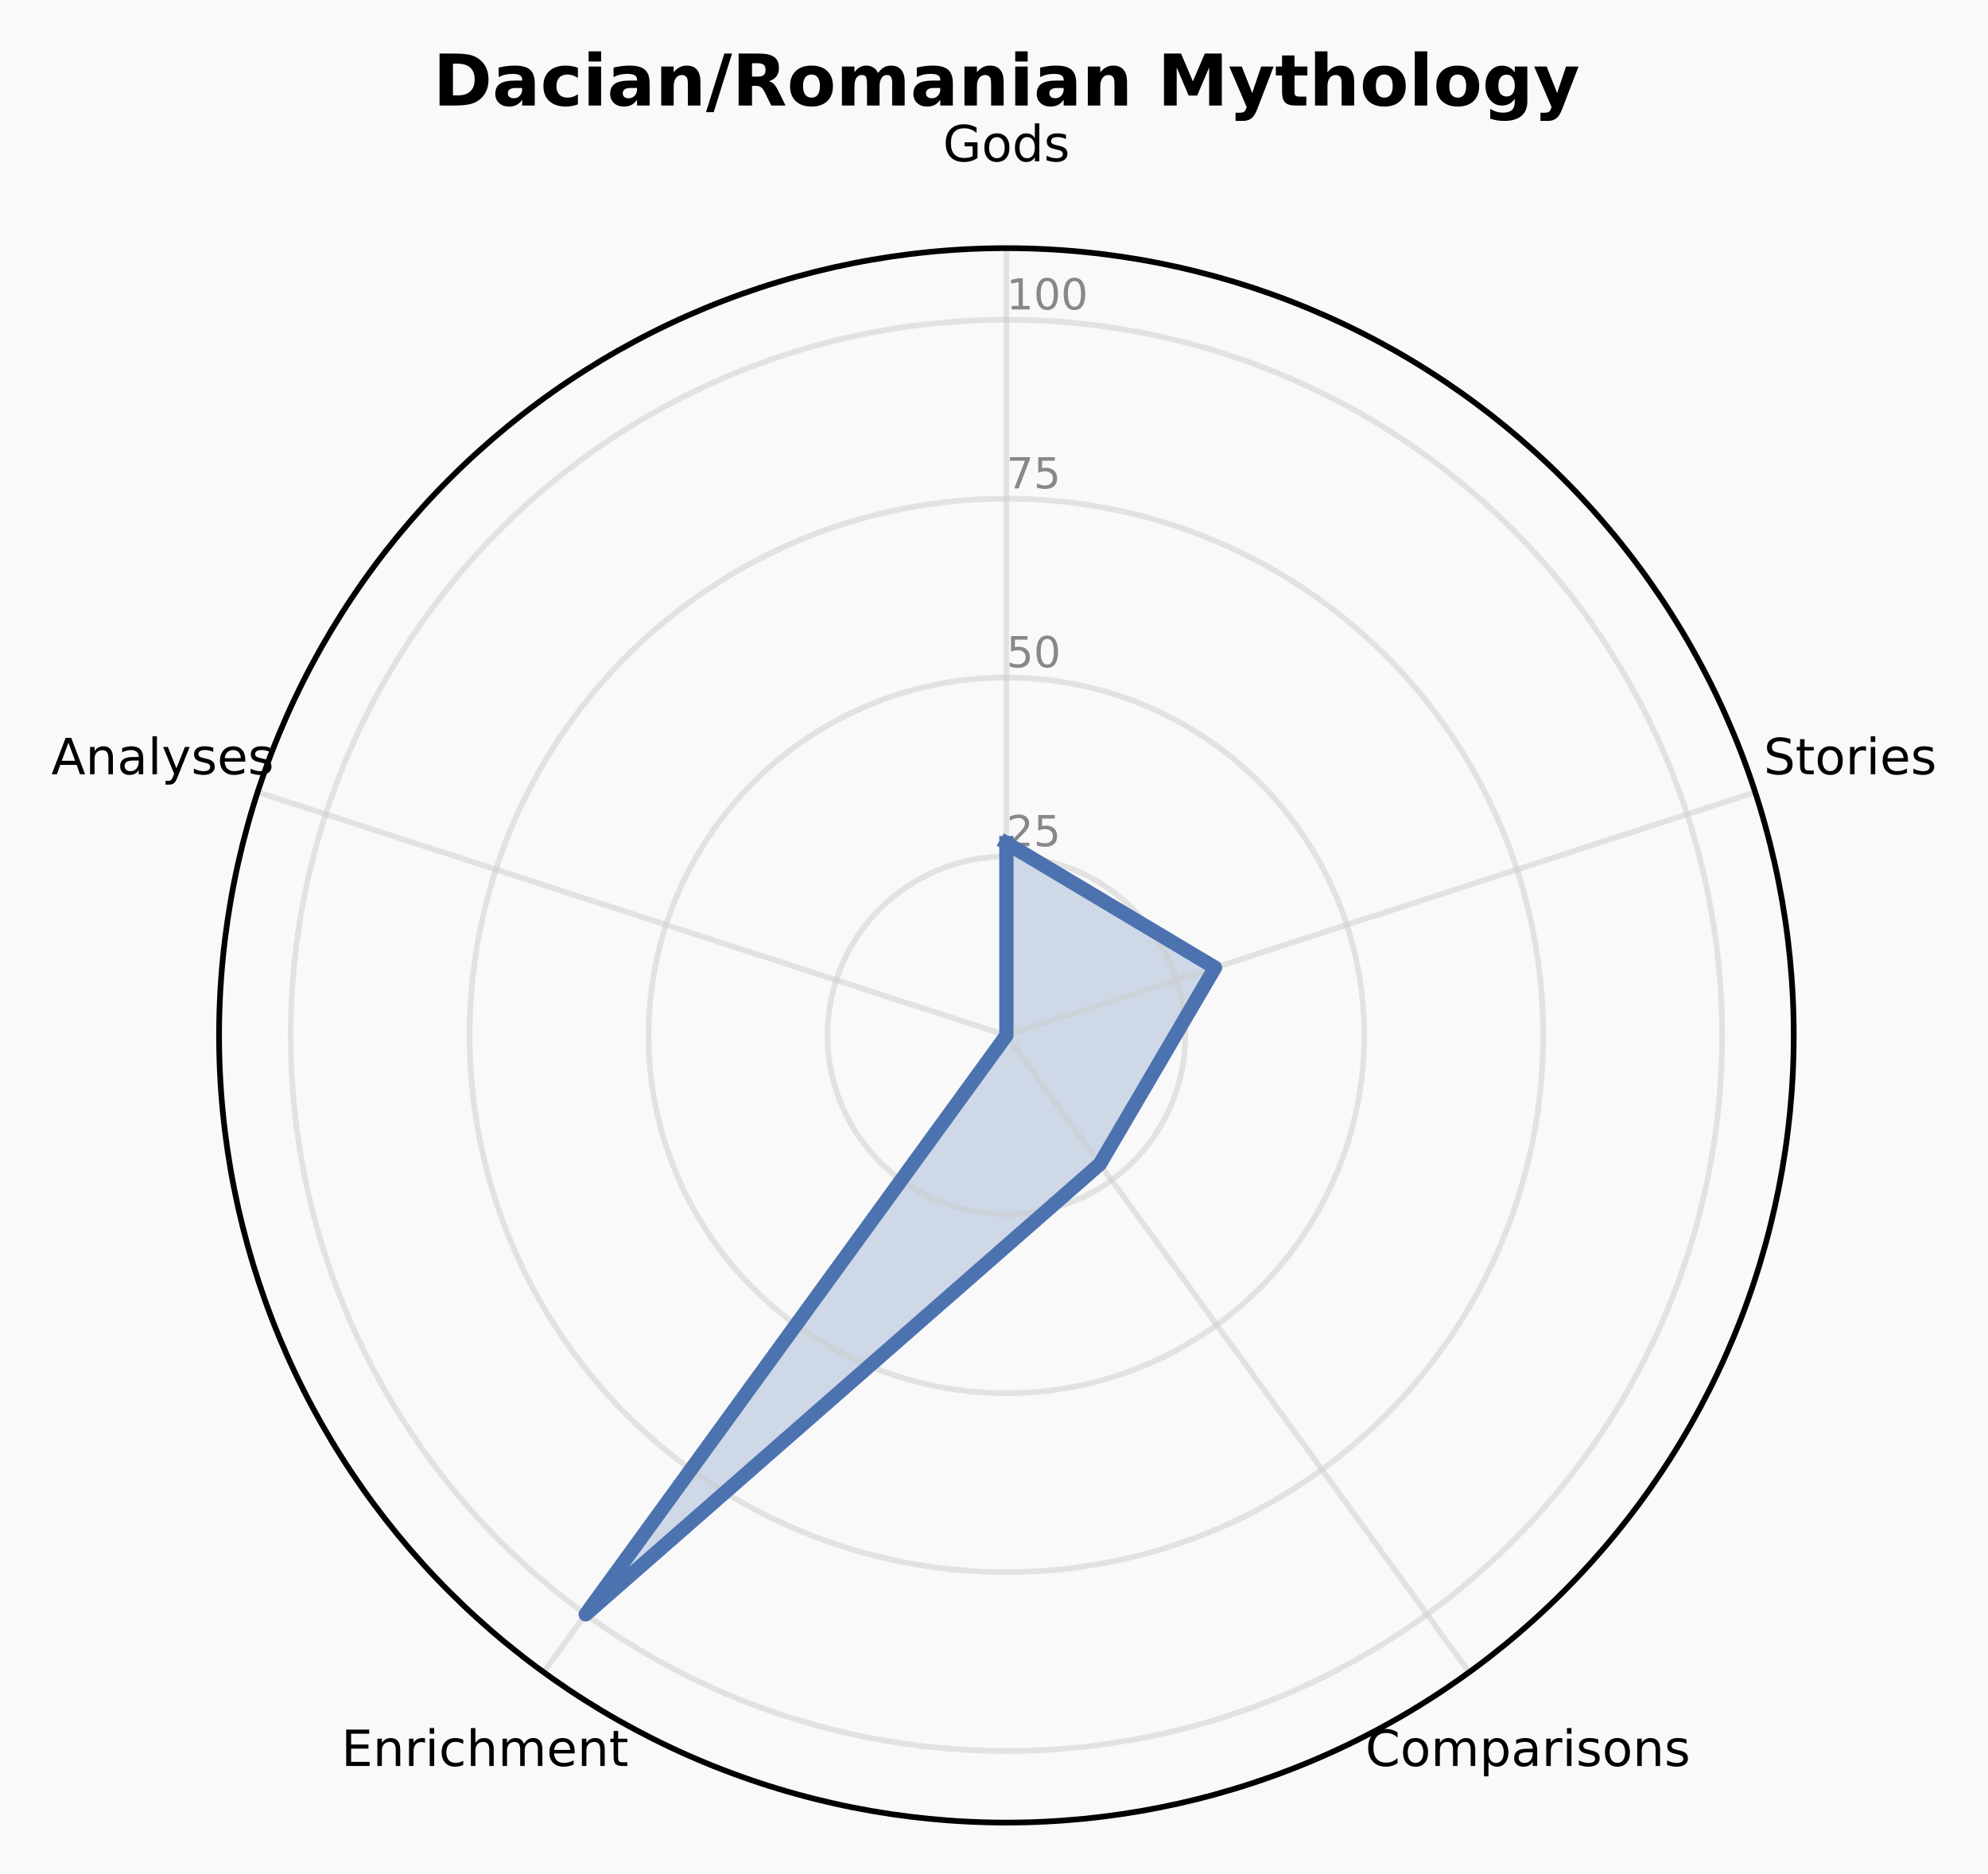
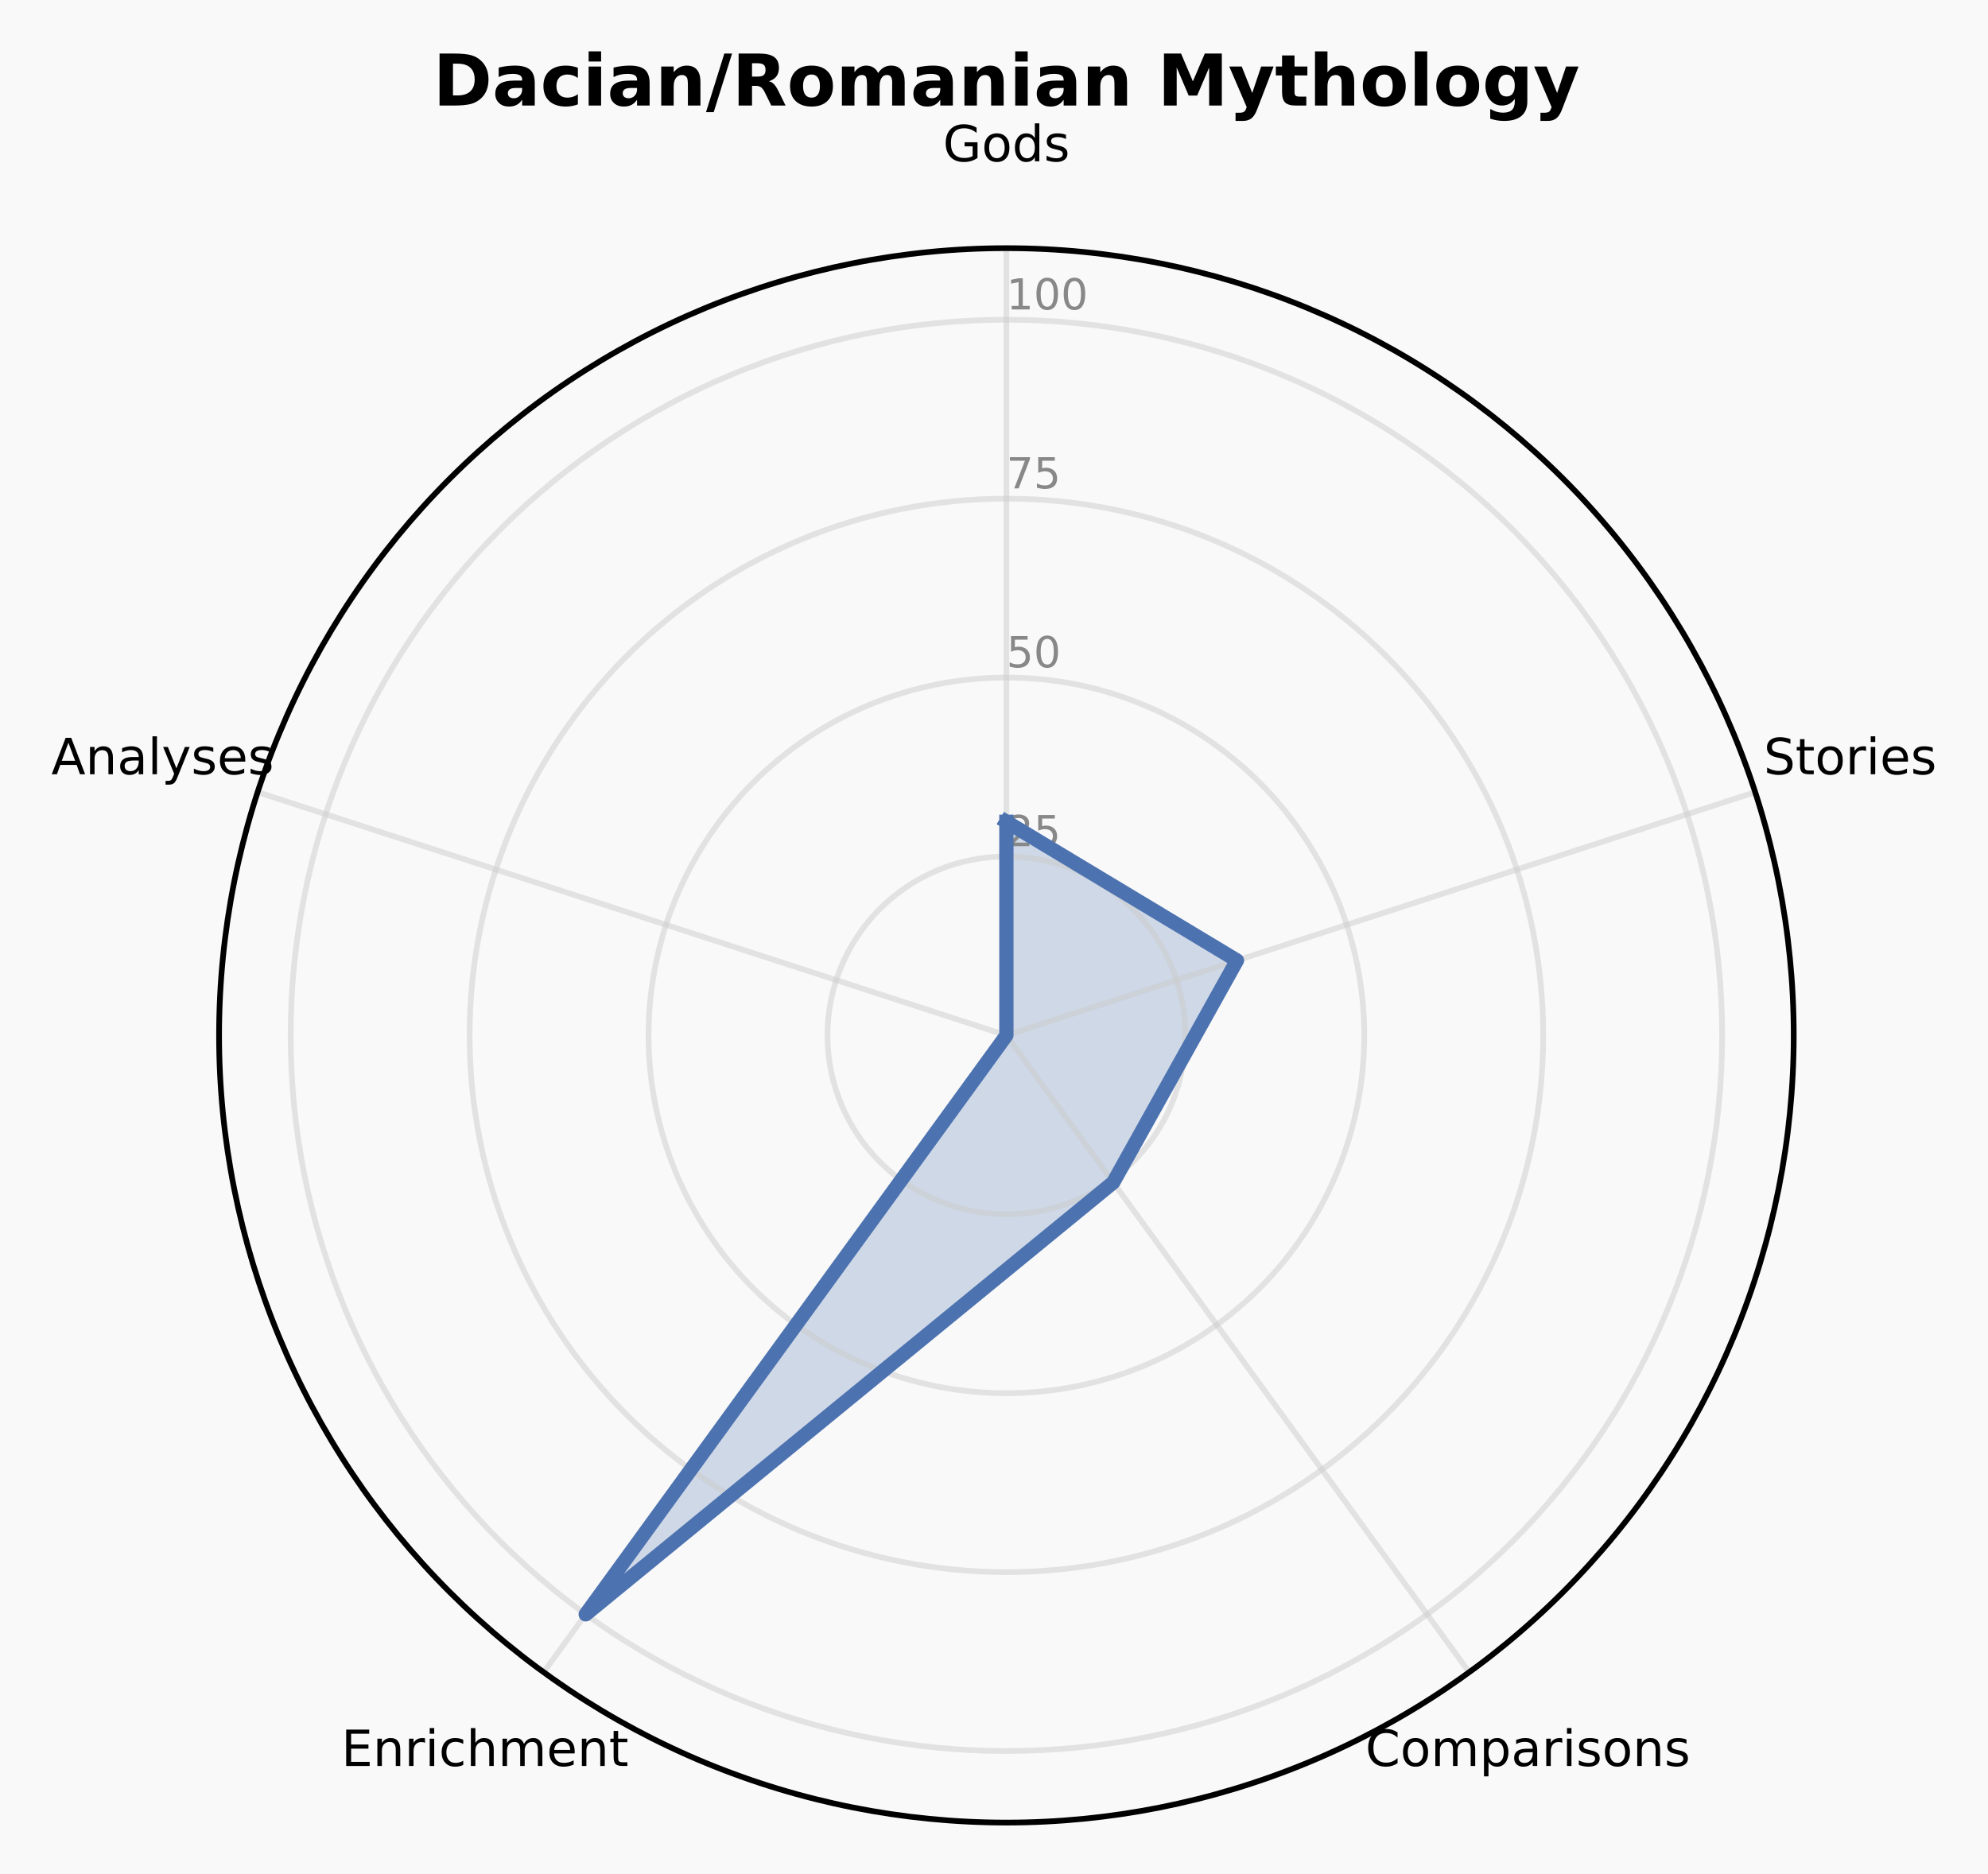
<svg xmlns="http://www.w3.org/2000/svg" xmlns:xlink="http://www.w3.org/1999/xlink" width="278.709pt" height="262.758pt" viewBox="0 0 278.709 262.758" version="1.1">
  <defs>
    <style type="text/css">*{stroke-linejoin: round; stroke-linecap: butt}</style>
  </defs>
  <g id="figure_1">
    <g id="patch_1">
      <path d="M 0 262.758  L 278.709 262.758  L 278.709 0  L 0 0  z " style="fill: #f9f9f9" />
    </g>
    <g id="axes_1">
      <g id="patch_2">
        <path d="M 251.473 145.178  C 251.473 130.683 248.618 116.329 243.071 102.938  C 237.524 89.546 229.393 77.377 219.143 67.128  C 208.894 56.878 196.725 48.748 183.334 43.201  C 169.942 37.654 155.588 34.798 141.093 34.798  C 126.598 34.798 112.244 37.654 98.853 43.201  C 85.461 48.748 73.293 56.878 63.043 67.128  C 52.794 77.377 44.663 89.546 39.116 102.938  C 33.569 116.329 30.714 130.683 30.714 145.178  C 30.714 159.673 33.569 174.027 39.116 187.418  C 44.663 200.81 52.794 212.979 63.043 223.228  C 73.293 233.478 85.461 241.609 98.853 247.155  C 112.244 252.702 126.598 255.558 141.093 255.558  C 155.588 255.558 169.942 252.702 183.334 247.155  C 196.725 241.609 208.894 233.478 219.143 223.228  C 229.393 212.979 237.524 200.81 243.071 187.418  C 248.618 174.027 251.473 159.673 251.473 145.178  M 141.093 145.178  C 141.093 145.178 141.093 145.178 141.093 145.178  C 141.093 145.178 141.093 145.178 141.093 145.178  C 141.093 145.178 141.093 145.178 141.093 145.178  C 141.093 145.178 141.093 145.178 141.093 145.178  C 141.093 145.178 141.093 145.178 141.093 145.178  C 141.093 145.178 141.093 145.178 141.093 145.178  C 141.093 145.178 141.093 145.178 141.093 145.178  C 141.093 145.178 141.093 145.178 141.093 145.178  C 141.093 145.178 141.093 145.178 141.093 145.178  C 141.093 145.178 141.093 145.178 141.093 145.178  C 141.093 145.178 141.093 145.178 141.093 145.178  C 141.093 145.178 141.093 145.178 141.093 145.178  C 141.093 145.178 141.093 145.178 141.093 145.178  C 141.093 145.178 141.093 145.178 141.093 145.178  C 141.093 145.178 141.093 145.178 141.093 145.178  C 141.093 145.178 141.093 145.178 141.093 145.178  z " style="fill: #f9f9f9" />
      </g>
      <g id="patch_3">
-         <path d="M 141.093 118.22  L 170.339 135.675  L 154.2 163.218  L 82.112 226.359  L 141.093 145.178  z " clip-path="url(#p1dacfc3a4d)" style="fill: #4c72b0; opacity: 0.25; stroke: #4c72b0; stroke-linejoin: miter" />
+         <path d="M 141.093 115.224  L 173.418 134.675  L 156.073 165.795  L 82.112 226.359  L 141.093 145.178  z " clip-path="url(#p478f3fc13e)" style="fill: #4c72b0; opacity: 0.25; stroke: #4c72b0; stroke-linejoin: miter" />
      </g>
      <g id="matplotlib.axis_1">
        <g id="xtick_1">
          <g id="line2d_1">
-             <path d="M 141.093 145.178  L 141.093 34.798  " clip-path="url(#p1dacfc3a4d)" style="fill: none; stroke: #cccccc; stroke-opacity: 0.5; stroke-width: 0.8; stroke-linecap: square" />
+             <path d="M 141.093 145.178  L 141.093 34.798  " clip-path="url(#p478f3fc13e)" style="fill: none; stroke: #cccccc; stroke-opacity: 0.5; stroke-width: 0.8; stroke-linecap: square" />
          </g>
          <g id="text_1">
            <g transform="translate(132.1945 22.61707) scale(0.07 -0.07)">
              <defs>
                <path id="DejaVuSans-2a" d="M 3809 666  L 3809 1919  L 2778 1919  L 2778 2438  L 4434 2438  L 4434 434  Q 4069 175 3628 42  Q 3188 -91 2688 -91  Q 1594 -91 976 548  Q 359 1188 359 2328  Q 359 3472 976 4111  Q 1594 4750 2688 4750  Q 3144 4750 3555 4637  Q 3966 4525 4313 4306  L 4313 3634  Q 3963 3931 3569 4081  Q 3175 4231 2741 4231  Q 1884 4231 1454 3753  Q 1025 3275 1025 2328  Q 1025 1384 1454 906  Q 1884 428 2741 428  Q 3075 428 3337 486  Q 3600 544 3809 666  z " transform="scale(0.015625)" />
                <path id="DejaVuSans-52" d="M 1959 3097  Q 1497 3097 1228 2736  Q 959 2375 959 1747  Q 959 1119 1226 758  Q 1494 397 1959 397  Q 2419 397 2687 759  Q 2956 1122 2956 1747  Q 2956 2369 2687 2733  Q 2419 3097 1959 3097  z M 1959 3584  Q 2709 3584 3137 3096  Q 3566 2609 3566 1747  Q 3566 888 3137 398  Q 2709 -91 1959 -91  Q 1206 -91 779 398  Q 353 888 353 1747  Q 353 2609 779 3096  Q 1206 3584 1959 3584  z " transform="scale(0.015625)" />
                <path id="DejaVuSans-47" d="M 2906 2969  L 2906 4863  L 3481 4863  L 3481 0  L 2906 0  L 2906 525  Q 2725 213 2448 61  Q 2172 -91 1784 -91  Q 1150 -91 751 415  Q 353 922 353 1747  Q 353 2572 751 3078  Q 1150 3584 1784 3584  Q 2172 3584 2448 3432  Q 2725 3281 2906 2969  z M 947 1747  Q 947 1113 1208 752  Q 1469 391 1925 391  Q 2381 391 2643 752  Q 2906 1113 2906 1747  Q 2906 2381 2643 2742  Q 2381 3103 1925 3103  Q 1469 3103 1208 2742  Q 947 2381 947 1747  z " transform="scale(0.015625)" />
                <path id="DejaVuSans-56" d="M 2834 3397  L 2834 2853  Q 2591 2978 2328 3040  Q 2066 3103 1784 3103  Q 1356 3103 1142 2972  Q 928 2841 928 2578  Q 928 2378 1081 2264  Q 1234 2150 1697 2047  L 1894 2003  Q 2506 1872 2764 1633  Q 3022 1394 3022 966  Q 3022 478 2636 193  Q 2250 -91 1575 -91  Q 1294 -91 989 -36  Q 684 19 347 128  L 347 722  Q 666 556 975 473  Q 1284 391 1588 391  Q 1994 391 2212 530  Q 2431 669 2431 922  Q 2431 1156 2273 1281  Q 2116 1406 1581 1522  L 1381 1569  Q 847 1681 609 1914  Q 372 2147 372 2553  Q 372 3047 722 3315  Q 1072 3584 1716 3584  Q 2034 3584 2315 3537  Q 2597 3491 2834 3397  z " transform="scale(0.015625)" />
              </defs>
              <use xlink:href="#DejaVuSans-2a" />
              <use xlink:href="#DejaVuSans-52" transform="translate(77.48438 0)" />
              <use xlink:href="#DejaVuSans-47" transform="translate(138.6719 0)" />
              <use xlink:href="#DejaVuSans-56" transform="translate(202.1562 0)" />
            </g>
          </g>
        </g>
        <g id="xtick_2">
          <g id="line2d_2">
-             <path d="M 141.093 145.178  L 246.07 111.069  " clip-path="url(#p1dacfc3a4d)" style="fill: none; stroke: #cccccc; stroke-opacity: 0.5; stroke-width: 0.8; stroke-linecap: square" />
+             <path d="M 141.093 145.178  L 246.07 111.069  " clip-path="url(#p478f3fc13e)" style="fill: none; stroke: #cccccc; stroke-opacity: 0.5; stroke-width: 0.8; stroke-linecap: square" />
          </g>
          <g id="text_2">
            <g transform="translate(247.2616 108.5613) scale(0.07 -0.07)">
              <defs>
                <path id="DejaVuSans-36" d="M 3425 4513  L 3425 3897  Q 3066 4069 2747 4153  Q 2428 4238 2131 4238  Q 1616 4238 1336 4038  Q 1056 3838 1056 3469  Q 1056 3159 1242 3001  Q 1428 2844 1947 2747  L 2328 2669  Q 3034 2534 3370 2195  Q 3706 1856 3706 1288  Q 3706 609 3251 259  Q 2797 -91 1919 -91  Q 1588 -91 1214 -16  Q 841 59 441 206  L 441 856  Q 825 641 1194 531  Q 1563 422 1919 422  Q 2459 422 2753 634  Q 3047 847 3047 1241  Q 3047 1584 2836 1778  Q 2625 1972 2144 2069  L 1759 2144  Q 1053 2284 737 2584  Q 422 2884 422 3419  Q 422 4038 858 4394  Q 1294 4750 2059 4750  Q 2388 4750 2728 4690  Q 3069 4631 3425 4513  z " transform="scale(0.015625)" />
                <path id="DejaVuSans-57" d="M 1172 4494  L 1172 3500  L 2356 3500  L 2356 3053  L 1172 3053  L 1172 1153  Q 1172 725 1289 603  Q 1406 481 1766 481  L 2356 481  L 2356 0  L 1766 0  Q 1100 0 847 248  Q 594 497 594 1153  L 594 3053  L 172 3053  L 172 3500  L 594 3500  L 594 4494  L 1172 4494  z " transform="scale(0.015625)" />
                <path id="DejaVuSans-55" d="M 2631 2963  Q 2534 3019 2420 3045  Q 2306 3072 2169 3072  Q 1681 3072 1420 2755  Q 1159 2438 1159 1844  L 1159 0  L 581 0  L 581 3500  L 1159 3500  L 1159 2956  Q 1341 3275 1631 3429  Q 1922 3584 2338 3584  Q 2397 3584 2469 3576  Q 2541 3569 2628 3553  L 2631 2963  z " transform="scale(0.015625)" />
                <path id="DejaVuSans-4c" d="M 603 3500  L 1178 3500  L 1178 0  L 603 0  L 603 3500  z M 603 4863  L 1178 4863  L 1178 4134  L 603 4134  L 603 4863  z " transform="scale(0.015625)" />
                <path id="DejaVuSans-48" d="M 3597 1894  L 3597 1613  L 953 1613  Q 991 1019 1311 708  Q 1631 397 2203 397  Q 2534 397 2845 478  Q 3156 559 3463 722  L 3463 178  Q 3153 47 2828 -22  Q 2503 -91 2169 -91  Q 1331 -91 842 396  Q 353 884 353 1716  Q 353 2575 817 3079  Q 1281 3584 2069 3584  Q 2775 3584 3186 3129  Q 3597 2675 3597 1894  z M 3022 2063  Q 3016 2534 2758 2815  Q 2500 3097 2075 3097  Q 1594 3097 1305 2825  Q 1016 2553 972 2059  L 3022 2063  z " transform="scale(0.015625)" />
              </defs>
              <use xlink:href="#DejaVuSans-36" />
              <use xlink:href="#DejaVuSans-57" transform="translate(63.48438 0)" />
              <use xlink:href="#DejaVuSans-52" transform="translate(102.6875 0)" />
              <use xlink:href="#DejaVuSans-55" transform="translate(163.875 0)" />
              <use xlink:href="#DejaVuSans-4c" transform="translate(204.9844 0)" />
              <use xlink:href="#DejaVuSans-48" transform="translate(232.7656 0)" />
              <use xlink:href="#DejaVuSans-56" transform="translate(294.2969 0)" />
            </g>
          </g>
        </g>
        <g id="xtick_3">
          <g id="line2d_3">
-             <path d="M 141.093 145.178  L 205.973 234.477  " clip-path="url(#p1dacfc3a4d)" style="fill: none; stroke: #cccccc; stroke-opacity: 0.5; stroke-width: 0.8; stroke-linecap: square" />
+             <path d="M 141.093 145.178  L 205.973 234.477  " clip-path="url(#p478f3fc13e)" style="fill: none; stroke: #cccccc; stroke-opacity: 0.5; stroke-width: 0.8; stroke-linecap: square" />
          </g>
          <g id="text_3">
            <g transform="translate(191.4228 247.6219) scale(0.07 -0.07)">
              <defs>
                <path id="DejaVuSans-26" d="M 4122 4306  L 4122 3641  Q 3803 3938 3442 4084  Q 3081 4231 2675 4231  Q 1875 4231 1450 3742  Q 1025 3253 1025 2328  Q 1025 1406 1450 917  Q 1875 428 2675 428  Q 3081 428 3442 575  Q 3803 722 4122 1019  L 4122 359  Q 3791 134 3420 21  Q 3050 -91 2638 -91  Q 1578 -91 968 557  Q 359 1206 359 2328  Q 359 3453 968 4101  Q 1578 4750 2638 4750  Q 3056 4750 3426 4639  Q 3797 4528 4122 4306  z " transform="scale(0.015625)" />
                <path id="DejaVuSans-50" d="M 3328 2828  Q 3544 3216 3844 3400  Q 4144 3584 4550 3584  Q 5097 3584 5394 3201  Q 5691 2819 5691 2113  L 5691 0  L 5113 0  L 5113 2094  Q 5113 2597 4934 2840  Q 4756 3084 4391 3084  Q 3944 3084 3684 2787  Q 3425 2491 3425 1978  L 3425 0  L 2847 0  L 2847 2094  Q 2847 2600 2669 2842  Q 2491 3084 2119 3084  Q 1678 3084 1418 2786  Q 1159 2488 1159 1978  L 1159 0  L 581 0  L 581 3500  L 1159 3500  L 1159 2956  Q 1356 3278 1631 3431  Q 1906 3584 2284 3584  Q 2666 3584 2933 3390  Q 3200 3197 3328 2828  z " transform="scale(0.015625)" />
                <path id="DejaVuSans-53" d="M 1159 525  L 1159 -1331  L 581 -1331  L 581 3500  L 1159 3500  L 1159 2969  Q 1341 3281 1617 3432  Q 1894 3584 2278 3584  Q 2916 3584 3314 3078  Q 3713 2572 3713 1747  Q 3713 922 3314 415  Q 2916 -91 2278 -91  Q 1894 -91 1617 61  Q 1341 213 1159 525  z M 3116 1747  Q 3116 2381 2855 2742  Q 2594 3103 2138 3103  Q 1681 3103 1420 2742  Q 1159 2381 1159 1747  Q 1159 1113 1420 752  Q 1681 391 2138 391  Q 2594 391 2855 752  Q 3116 1113 3116 1747  z " transform="scale(0.015625)" />
                <path id="DejaVuSans-44" d="M 2194 1759  Q 1497 1759 1228 1600  Q 959 1441 959 1056  Q 959 750 1161 570  Q 1363 391 1709 391  Q 2188 391 2477 730  Q 2766 1069 2766 1631  L 2766 1759  L 2194 1759  z M 3341 1997  L 3341 0  L 2766 0  L 2766 531  Q 2569 213 2275 61  Q 1981 -91 1556 -91  Q 1019 -91 701 211  Q 384 513 384 1019  Q 384 1609 779 1909  Q 1175 2209 1959 2209  L 2766 2209  L 2766 2266  Q 2766 2663 2505 2880  Q 2244 3097 1772 3097  Q 1472 3097 1187 3025  Q 903 2953 641 2809  L 641 3341  Q 956 3463 1253 3523  Q 1550 3584 1831 3584  Q 2591 3584 2966 3190  Q 3341 2797 3341 1997  z " transform="scale(0.015625)" />
                <path id="DejaVuSans-51" d="M 3513 2113  L 3513 0  L 2938 0  L 2938 2094  Q 2938 2591 2744 2837  Q 2550 3084 2163 3084  Q 1697 3084 1428 2787  Q 1159 2491 1159 1978  L 1159 0  L 581 0  L 581 3500  L 1159 3500  L 1159 2956  Q 1366 3272 1645 3428  Q 1925 3584 2291 3584  Q 2894 3584 3203 3211  Q 3513 2838 3513 2113  z " transform="scale(0.015625)" />
              </defs>
              <use xlink:href="#DejaVuSans-26" />
              <use xlink:href="#DejaVuSans-52" transform="translate(69.82812 0)" />
              <use xlink:href="#DejaVuSans-50" transform="translate(131.0156 0)" />
              <use xlink:href="#DejaVuSans-53" transform="translate(228.4219 0)" />
              <use xlink:href="#DejaVuSans-44" transform="translate(291.9062 0)" />
              <use xlink:href="#DejaVuSans-55" transform="translate(353.1875 0)" />
              <use xlink:href="#DejaVuSans-4c" transform="translate(394.2969 0)" />
              <use xlink:href="#DejaVuSans-56" transform="translate(422.0781 0)" />
              <use xlink:href="#DejaVuSans-52" transform="translate(474.1719 0)" />
              <use xlink:href="#DejaVuSans-51" transform="translate(535.3594 0)" />
              <use xlink:href="#DejaVuSans-56" transform="translate(598.7344 0)" />
            </g>
          </g>
        </g>
        <g id="xtick_4">
          <g id="line2d_4">
-             <path d="M 141.093 145.178  L 76.214 234.477  " clip-path="url(#p1dacfc3a4d)" style="fill: none; stroke: #cccccc; stroke-opacity: 0.5; stroke-width: 0.8; stroke-linecap: square" />
+             <path d="M 141.093 145.178  L 76.214 234.477  " clip-path="url(#p478f3fc13e)" style="fill: none; stroke: #cccccc; stroke-opacity: 0.5; stroke-width: 0.8; stroke-linecap: square" />
          </g>
          <g id="text_4">
            <g transform="translate(47.8483 247.6219) scale(0.07 -0.07)">
              <defs>
                <path id="DejaVuSans-28" d="M 628 4666  L 3578 4666  L 3578 4134  L 1259 4134  L 1259 2753  L 3481 2753  L 3481 2222  L 1259 2222  L 1259 531  L 3634 531  L 3634 0  L 628 0  L 628 4666  z " transform="scale(0.015625)" />
                <path id="DejaVuSans-46" d="M 3122 3366  L 3122 2828  Q 2878 2963 2633 3030  Q 2388 3097 2138 3097  Q 1578 3097 1268 2742  Q 959 2388 959 1747  Q 959 1106 1268 751  Q 1578 397 2138 397  Q 2388 397 2633 464  Q 2878 531 3122 666  L 3122 134  Q 2881 22 2623 -34  Q 2366 -91 2075 -91  Q 1284 -91 818 406  Q 353 903 353 1747  Q 353 2603 823 3093  Q 1294 3584 2113 3584  Q 2378 3584 2631 3529  Q 2884 3475 3122 3366  z " transform="scale(0.015625)" />
                <path id="DejaVuSans-4b" d="M 3513 2113  L 3513 0  L 2938 0  L 2938 2094  Q 2938 2591 2744 2837  Q 2550 3084 2163 3084  Q 1697 3084 1428 2787  Q 1159 2491 1159 1978  L 1159 0  L 581 0  L 581 4863  L 1159 4863  L 1159 2956  Q 1366 3272 1645 3428  Q 1925 3584 2291 3584  Q 2894 3584 3203 3211  Q 3513 2838 3513 2113  z " transform="scale(0.015625)" />
              </defs>
              <use xlink:href="#DejaVuSans-28" />
              <use xlink:href="#DejaVuSans-51" transform="translate(63.1875 0)" />
              <use xlink:href="#DejaVuSans-55" transform="translate(126.5625 0)" />
              <use xlink:href="#DejaVuSans-4c" transform="translate(167.6719 0)" />
              <use xlink:href="#DejaVuSans-46" transform="translate(195.4531 0)" />
              <use xlink:href="#DejaVuSans-4b" transform="translate(250.4375 0)" />
              <use xlink:href="#DejaVuSans-50" transform="translate(313.8125 0)" />
              <use xlink:href="#DejaVuSans-48" transform="translate(411.2188 0)" />
              <use xlink:href="#DejaVuSans-51" transform="translate(472.75 0)" />
              <use xlink:href="#DejaVuSans-57" transform="translate(536.125 0)" />
            </g>
          </g>
        </g>
        <g id="xtick_5">
          <g id="line2d_5">
-             <path d="M 141.093 145.178  L 36.116 111.069  " clip-path="url(#p1dacfc3a4d)" style="fill: none; stroke: #cccccc; stroke-opacity: 0.5; stroke-width: 0.8; stroke-linecap: square" />
+             <path d="M 141.093 145.178  L 36.116 111.069  " clip-path="url(#p478f3fc13e)" style="fill: none; stroke: #cccccc; stroke-opacity: 0.5; stroke-width: 0.8; stroke-linecap: square" />
          </g>
          <g id="text_5">
            <g transform="translate(7.2 108.5613) scale(0.07 -0.07)">
              <defs>
                <path id="DejaVuSans-24" d="M 2188 4044  L 1331 1722  L 3047 1722  L 2188 4044  z M 1831 4666  L 2547 4666  L 4325 0  L 3669 0  L 3244 1197  L 1141 1197  L 716 0  L 50 0  L 1831 4666  z " transform="scale(0.015625)" />
                <path id="DejaVuSans-4f" d="M 603 4863  L 1178 4863  L 1178 0  L 603 0  L 603 4863  z " transform="scale(0.015625)" />
                <path id="DejaVuSans-5c" d="M 2059 -325  Q 1816 -950 1584 -1140  Q 1353 -1331 966 -1331  L 506 -1331  L 506 -850  L 844 -850  Q 1081 -850 1212 -737  Q 1344 -625 1503 -206  L 1606 56  L 191 3500  L 800 3500  L 1894 763  L 2988 3500  L 3597 3500  L 2059 -325  z " transform="scale(0.015625)" />
              </defs>
              <use xlink:href="#DejaVuSans-24" />
              <use xlink:href="#DejaVuSans-51" transform="translate(68.40625 0)" />
              <use xlink:href="#DejaVuSans-44" transform="translate(131.7812 0)" />
              <use xlink:href="#DejaVuSans-4f" transform="translate(193.0625 0)" />
              <use xlink:href="#DejaVuSans-5c" transform="translate(220.8438 0)" />
              <use xlink:href="#DejaVuSans-56" transform="translate(280.0312 0)" />
              <use xlink:href="#DejaVuSans-48" transform="translate(332.125 0)" />
              <use xlink:href="#DejaVuSans-56" transform="translate(393.6562 0)" />
            </g>
          </g>
        </g>
      </g>
      <g id="matplotlib.axis_2">
        <g id="ytick_1">
          <g id="line2d_6">
-             <path d="M 141.093 120.092  C 144.388 120.092 147.65 120.741 150.693 122.001  C 153.737 123.262 156.503 125.11 158.832 127.439  C 161.161 129.769 163.009 132.534 164.27 135.578  C 165.531 138.621 166.18 141.884 166.18 145.178  C 166.18 148.472 165.531 151.735 164.27 154.778  C 163.009 157.822 161.161 160.587 158.832 162.917  C 156.503 165.246 153.737 167.094 150.693 168.355  C 147.65 169.615 144.388 170.264 141.093 170.264  C 137.799 170.264 134.537 169.615 131.493 168.355  C 128.45 167.094 125.684 165.246 123.355 162.917  C 121.025 160.587 119.177 157.822 117.917 154.778  C 116.656 151.735 116.007 148.472 116.007 145.178  C 116.007 141.884 116.656 138.621 117.917 135.578  C 119.177 132.534 121.025 129.769 123.355 127.439  C 125.684 125.11 128.45 123.262 131.493 122.001  C 134.537 120.741 137.799 120.092 141.093 120.092  " clip-path="url(#p1dacfc3a4d)" style="fill: none; stroke: #cccccc; stroke-opacity: 0.5; stroke-width: 0.8; stroke-linecap: square" />
+             <path d="M 141.093 120.092  C 144.388 120.092 147.65 120.741 150.693 122.001  C 153.737 123.262 156.503 125.11 158.832 127.439  C 161.161 129.769 163.009 132.534 164.27 135.578  C 165.531 138.621 166.18 141.884 166.18 145.178  C 166.18 148.472 165.531 151.735 164.27 154.778  C 163.009 157.822 161.161 160.587 158.832 162.917  C 156.503 165.246 153.737 167.094 150.693 168.355  C 147.65 169.615 144.388 170.264 141.093 170.264  C 137.799 170.264 134.537 169.615 131.493 168.355  C 128.45 167.094 125.684 165.246 123.355 162.917  C 121.025 160.587 119.177 157.822 117.917 154.778  C 116.656 151.735 116.007 148.472 116.007 145.178  C 116.007 141.884 116.656 138.621 117.917 135.578  C 119.177 132.534 121.025 129.769 123.355 127.439  C 125.684 125.11 128.45 123.262 131.493 122.001  C 134.537 120.741 137.799 120.092 141.093 120.092  " clip-path="url(#p478f3fc13e)" style="fill: none; stroke: #cccccc; stroke-opacity: 0.5; stroke-width: 0.8; stroke-linecap: square" />
          </g>
          <g id="text_6">
            <g style="fill: #888888" transform="translate(141.0933 118.6504) scale(0.06 -0.06)">
              <defs>
                <path id="DejaVuSans-15" d="M 1228 531  L 3431 531  L 3431 0  L 469 0  L 469 531  Q 828 903 1448 1529  Q 2069 2156 2228 2338  Q 2531 2678 2651 2914  Q 2772 3150 2772 3378  Q 2772 3750 2511 3984  Q 2250 4219 1831 4219  Q 1534 4219 1204 4116  Q 875 4013 500 3803  L 500 4441  Q 881 4594 1212 4672  Q 1544 4750 1819 4750  Q 2544 4750 2975 4387  Q 3406 4025 3406 3419  Q 3406 3131 3298 2873  Q 3191 2616 2906 2266  Q 2828 2175 2409 1742  Q 1991 1309 1228 531  z " transform="scale(0.015625)" />
                <path id="DejaVuSans-18" d="M 691 4666  L 3169 4666  L 3169 4134  L 1269 4134  L 1269 2991  Q 1406 3038 1543 3061  Q 1681 3084 1819 3084  Q 2600 3084 3056 2656  Q 3513 2228 3513 1497  Q 3513 744 3044 326  Q 2575 -91 1722 -91  Q 1428 -91 1123 -41  Q 819 9 494 109  L 494 744  Q 775 591 1075 516  Q 1375 441 1709 441  Q 2250 441 2565 725  Q 2881 1009 2881 1497  Q 2881 1984 2565 2268  Q 2250 2553 1709 2553  Q 1456 2553 1204 2497  Q 953 2441 691 2322  L 691 4666  z " transform="scale(0.015625)" />
              </defs>
              <use xlink:href="#DejaVuSans-15" />
              <use xlink:href="#DejaVuSans-18" transform="translate(63.625 0)" />
            </g>
          </g>
        </g>
        <g id="ytick_2">
          <g id="line2d_7">
-             <path d="M 141.093 95.005  C 147.682 95.005 154.206 96.303 160.293 98.825  C 166.381 101.346 171.912 105.042 176.571 109.701  C 181.229 114.36 184.925 119.891 187.447 125.978  C 189.968 132.065 191.266 138.589 191.266 145.178  C 191.266 151.767 189.968 158.291 187.447 164.378  C 184.925 170.465 181.229 175.997 176.571 180.655  C 171.912 185.314 166.381 189.01 160.293 191.531  C 154.206 194.053 147.682 195.351 141.093 195.351  C 134.505 195.351 127.98 194.053 121.893 191.531  C 115.806 189.01 110.275 185.314 105.616 180.655  C 100.957 175.997 97.261 170.465 94.74 164.378  C 92.219 158.291 90.921 151.767 90.921 145.178  C 90.921 138.589 92.219 132.065 94.74 125.978  C 97.261 119.891 100.957 114.36 105.616 109.701  C 110.275 105.042 115.806 101.346 121.893 98.825  C 127.98 96.303 134.505 95.005 141.093 95.005  " clip-path="url(#p1dacfc3a4d)" style="fill: none; stroke: #cccccc; stroke-opacity: 0.5; stroke-width: 0.8; stroke-linecap: square" />
+             <path d="M 141.093 95.005  C 147.682 95.005 154.206 96.303 160.293 98.825  C 166.381 101.346 171.912 105.042 176.571 109.701  C 181.229 114.36 184.925 119.891 187.447 125.978  C 189.968 132.065 191.266 138.589 191.266 145.178  C 191.266 151.767 189.968 158.291 187.447 164.378  C 184.925 170.465 181.229 175.997 176.571 180.655  C 171.912 185.314 166.381 189.01 160.293 191.531  C 154.206 194.053 147.682 195.351 141.093 195.351  C 134.505 195.351 127.98 194.053 121.893 191.531  C 115.806 189.01 110.275 185.314 105.616 180.655  C 100.957 175.997 97.261 170.465 94.74 164.378  C 92.219 158.291 90.921 151.767 90.921 145.178  C 90.921 138.589 92.219 132.065 94.74 125.978  C 97.261 119.891 100.957 114.36 105.616 109.701  C 110.275 105.042 115.806 101.346 121.893 98.825  C 127.98 96.303 134.505 95.005 141.093 95.005  " clip-path="url(#p478f3fc13e)" style="fill: none; stroke: #cccccc; stroke-opacity: 0.5; stroke-width: 0.8; stroke-linecap: square" />
          </g>
          <g id="text_7">
            <g style="fill: #888888" transform="translate(141.0933 93.56408) scale(0.06 -0.06)">
              <defs>
                <path id="DejaVuSans-13" d="M 2034 4250  Q 1547 4250 1301 3770  Q 1056 3291 1056 2328  Q 1056 1369 1301 889  Q 1547 409 2034 409  Q 2525 409 2770 889  Q 3016 1369 3016 2328  Q 3016 3291 2770 3770  Q 2525 4250 2034 4250  z M 2034 4750  Q 2819 4750 3233 4129  Q 3647 3509 3647 2328  Q 3647 1150 3233 529  Q 2819 -91 2034 -91  Q 1250 -91 836 529  Q 422 1150 422 2328  Q 422 3509 836 4129  Q 1250 4750 2034 4750  z " transform="scale(0.015625)" />
              </defs>
              <use xlink:href="#DejaVuSans-18" />
              <use xlink:href="#DejaVuSans-13" transform="translate(63.625 0)" />
            </g>
          </g>
        </g>
        <g id="ytick_3">
          <g id="line2d_8">
-             <path d="M 141.093 69.919  C 150.976 69.919 160.763 71.866 169.894 75.648  C 179.024 79.43 187.321 84.974 194.309 91.962  C 201.298 98.95 206.841 107.247 210.623 116.378  C 214.405 125.508 216.352 135.295 216.352 145.178  C 216.352 155.061 214.405 164.848 210.623 173.978  C 206.841 183.109 201.298 191.406 194.309 198.394  C 187.321 205.382 179.024 210.926 169.894 214.708  C 160.763 218.49 150.976 220.437 141.093 220.437  C 131.21 220.437 121.424 218.49 112.293 214.708  C 103.162 210.926 94.866 205.382 87.877 198.394  C 80.889 191.406 75.345 183.109 71.563 173.978  C 67.781 164.848 65.834 155.061 65.834 145.178  C 65.834 135.295 67.781 125.508 71.563 116.378  C 75.345 107.247 80.889 98.95 87.877 91.962  C 94.866 84.974 103.162 79.43 112.293 75.648  C 121.424 71.866 131.21 69.919 141.093 69.919  " clip-path="url(#p1dacfc3a4d)" style="fill: none; stroke: #cccccc; stroke-opacity: 0.5; stroke-width: 0.8; stroke-linecap: square" />
+             <path d="M 141.093 69.919  C 150.976 69.919 160.763 71.866 169.894 75.648  C 179.024 79.43 187.321 84.974 194.309 91.962  C 201.298 98.95 206.841 107.247 210.623 116.378  C 214.405 125.508 216.352 135.295 216.352 145.178  C 216.352 155.061 214.405 164.848 210.623 173.978  C 206.841 183.109 201.298 191.406 194.309 198.394  C 187.321 205.382 179.024 210.926 169.894 214.708  C 160.763 218.49 150.976 220.437 141.093 220.437  C 131.21 220.437 121.424 218.49 112.293 214.708  C 103.162 210.926 94.866 205.382 87.877 198.394  C 80.889 191.406 75.345 183.109 71.563 173.978  C 67.781 164.848 65.834 155.061 65.834 145.178  C 65.834 135.295 67.781 125.508 71.563 116.378  C 75.345 107.247 80.889 98.95 87.877 91.962  C 94.866 84.974 103.162 79.43 112.293 75.648  C 121.424 71.866 131.21 69.919 141.093 69.919  " clip-path="url(#p478f3fc13e)" style="fill: none; stroke: #cccccc; stroke-opacity: 0.5; stroke-width: 0.8; stroke-linecap: square" />
          </g>
          <g id="text_8">
            <g style="fill: #888888" transform="translate(141.0933 68.47781) scale(0.06 -0.06)">
              <defs>
                <path id="DejaVuSans-1a" d="M 525 4666  L 3525 4666  L 3525 4397  L 1831 0  L 1172 0  L 2766 4134  L 525 4134  L 525 4666  z " transform="scale(0.015625)" />
              </defs>
              <use xlink:href="#DejaVuSans-1a" />
              <use xlink:href="#DejaVuSans-18" transform="translate(63.625 0)" />
            </g>
          </g>
        </g>
        <g id="ytick_4">
          <g id="line2d_9">
-             <path d="M 141.093 44.833  C 154.27 44.833 167.32 47.429 179.494 52.471  C 191.668 57.514 202.73 64.906 212.048 74.223  C 221.366 83.541 228.757 94.603 233.8 106.778  C 238.843 118.952 241.438 132.001 241.438 145.178  C 241.438 158.355 238.843 171.404 233.8 183.578  C 228.757 195.753 221.366 206.815 212.048 216.133  C 202.73 225.45 191.668 232.842 179.494 237.885  C 167.32 242.927 154.27 245.523 141.093 245.523  C 127.916 245.523 114.867 242.927 102.693 237.885  C 90.519 232.842 79.456 225.45 70.139 216.133  C 60.821 206.815 53.429 195.753 48.387 183.578  C 43.344 171.404 40.748 158.355 40.748 145.178  C 40.748 132.001 43.344 118.952 48.387 106.778  C 53.429 94.603 60.821 83.541 70.139 74.223  C 79.456 64.906 90.519 57.514 102.693 52.471  C 114.867 47.429 127.916 44.833 141.093 44.833  " clip-path="url(#p1dacfc3a4d)" style="fill: none; stroke: #cccccc; stroke-opacity: 0.5; stroke-width: 0.8; stroke-linecap: square" />
+             <path d="M 141.093 44.833  C 154.27 44.833 167.32 47.429 179.494 52.471  C 191.668 57.514 202.73 64.906 212.048 74.223  C 221.366 83.541 228.757 94.603 233.8 106.778  C 238.843 118.952 241.438 132.001 241.438 145.178  C 241.438 158.355 238.843 171.404 233.8 183.578  C 228.757 195.753 221.366 206.815 212.048 216.133  C 202.73 225.45 191.668 232.842 179.494 237.885  C 167.32 242.927 154.27 245.523 141.093 245.523  C 127.916 245.523 114.867 242.927 102.693 237.885  C 90.519 232.842 79.456 225.45 70.139 216.133  C 60.821 206.815 53.429 195.753 48.387 183.578  C 43.344 171.404 40.748 158.355 40.748 145.178  C 40.748 132.001 43.344 118.952 48.387 106.778  C 53.429 94.603 60.821 83.541 70.139 74.223  C 79.456 64.906 90.519 57.514 102.693 52.471  C 114.867 47.429 127.916 44.833 141.093 44.833  " clip-path="url(#p478f3fc13e)" style="fill: none; stroke: #cccccc; stroke-opacity: 0.5; stroke-width: 0.8; stroke-linecap: square" />
          </g>
          <g id="text_9">
            <g style="fill: #888888" transform="translate(141.0933 43.39154) scale(0.06 -0.06)">
              <defs>
                <path id="DejaVuSans-14" d="M 794 531  L 1825 531  L 1825 4091  L 703 3866  L 703 4441  L 1819 4666  L 2450 4666  L 2450 531  L 3481 531  L 3481 0  L 794 0  L 794 531  z " transform="scale(0.015625)" />
              </defs>
              <use xlink:href="#DejaVuSans-14" />
              <use xlink:href="#DejaVuSans-13" transform="translate(63.625 0)" />
              <use xlink:href="#DejaVuSans-13" transform="translate(127.25 0)" />
            </g>
          </g>
        </g>
      </g>
      <g id="line2d_10">
-         <path d="M 141.093 118.22  L 170.339 135.675  L 154.2 163.218  L 82.112 226.359  L 141.093 145.178  L 141.093 118.22  " clip-path="url(#p1dacfc3a4d)" style="fill: none; stroke: #4c72b0; stroke-width: 2; stroke-linecap: square" />
+         <path d="M 141.093 115.224  L 173.418 134.675  L 156.073 165.795  L 82.112 226.359  L 141.093 145.178  L 141.093 115.224  " clip-path="url(#p478f3fc13e)" style="fill: none; stroke: #4c72b0; stroke-width: 2; stroke-linecap: square" />
      </g>
      <g id="patch_4">
        <path d="M 141.093 34.798  C 126.598 34.798 112.244 37.654 98.853 43.201  C 85.461 48.748 73.293 56.878 63.043 67.128  C 52.794 77.377 44.663 89.546 39.116 102.938  C 33.569 116.329 30.714 130.683 30.714 145.178  C 30.714 159.673 33.569 174.027 39.116 187.418  C 44.663 200.81 52.794 212.979 63.043 223.228  C 73.293 233.478 85.461 241.609 98.853 247.155  C 112.244 252.702 126.598 255.558 141.093 255.558  C 155.588 255.558 169.942 252.702 183.334 247.155  C 196.725 241.609 208.894 233.478 219.143 223.228  C 229.393 212.979 237.524 200.81 243.071 187.418  C 248.618 174.027 251.473 159.673 251.473 145.178  C 251.473 130.683 248.618 116.329 243.071 102.938  C 237.524 89.546 229.393 77.377 219.143 67.128  C 208.894 56.878 196.725 48.748 183.334 43.201  C 169.942 37.654 155.588 34.798 141.093 34.798  " style="fill: none; stroke: #000000; stroke-width: 0.8; stroke-linejoin: miter; stroke-linecap: square" />
      </g>
      <g id="text_10">
        <g transform="translate(60.70577 14.79844) scale(0.1 -0.1)">
          <defs>
            <path id="DejaVuSans-Bold-27" d="M 1791 3756  L 1791 909  L 2222 909  Q 2959 909 3348 1275  Q 3738 1641 3738 2338  Q 3738 3031 3350 3393  Q 2963 3756 2222 3756  L 1791 3756  z M 588 4666  L 1856 4666  Q 2919 4666 3439 4514  Q 3959 4363 4331 4000  Q 4659 3684 4818 3271  Q 4978 2859 4978 2338  Q 4978 1809 4818 1395  Q 4659 981 4331 666  Q 3956 303 3431 151  Q 2906 0 1856 0  L 588 0  L 588 4666  z " transform="scale(0.015625)" />
            <path id="DejaVuSans-Bold-44" d="M 2106 1575  Q 1756 1575 1579 1456  Q 1403 1338 1403 1106  Q 1403 894 1545 773  Q 1688 653 1941 653  Q 2256 653 2472 879  Q 2688 1106 2688 1447  L 2688 1575  L 2106 1575  z M 3816 1997  L 3816 0  L 2688 0  L 2688 519  Q 2463 200 2181 54  Q 1900 -91 1497 -91  Q 953 -91 614 226  Q 275 544 275 1050  Q 275 1666 698 1953  Q 1122 2241 2028 2241  L 2688 2241  L 2688 2328  Q 2688 2594 2478 2717  Q 2269 2841 1825 2841  Q 1466 2841 1156 2769  Q 847 2697 581 2553  L 581 3406  Q 941 3494 1303 3539  Q 1666 3584 2028 3584  Q 2975 3584 3395 3211  Q 3816 2838 3816 1997  z " transform="scale(0.015625)" />
            <path id="DejaVuSans-Bold-46" d="M 3366 3391  L 3366 2478  Q 3138 2634 2908 2709  Q 2678 2784 2431 2784  Q 1963 2784 1702 2511  Q 1441 2238 1441 1747  Q 1441 1256 1702 982  Q 1963 709 2431 709  Q 2694 709 2930 787  Q 3166 866 3366 1019  L 3366 103  Q 3103 6 2833 -42  Q 2563 -91 2291 -91  Q 1344 -91 809 395  Q 275 881 275 1747  Q 275 2613 809 3098  Q 1344 3584 2291 3584  Q 2566 3584 2833 3536  Q 3100 3488 3366 3391  z " transform="scale(0.015625)" />
            <path id="DejaVuSans-Bold-4c" d="M 538 3500  L 1656 3500  L 1656 0  L 538 0  L 538 3500  z M 538 4863  L 1656 4863  L 1656 3950  L 538 3950  L 538 4863  z " transform="scale(0.015625)" />
            <path id="DejaVuSans-Bold-51" d="M 4056 2131  L 4056 0  L 2931 0  L 2931 347  L 2931 1631  Q 2931 2084 2911 2256  Q 2891 2428 2841 2509  Q 2775 2619 2662 2680  Q 2550 2741 2406 2741  Q 2056 2741 1856 2470  Q 1656 2200 1656 1722  L 1656 0  L 538 0  L 538 3500  L 1656 3500  L 1656 2988  Q 1909 3294 2193 3439  Q 2478 3584 2822 3584  Q 3428 3584 3742 3212  Q 4056 2841 4056 2131  z " transform="scale(0.015625)" />
            <path id="DejaVuSans-Bold-12" d="M 1644 4666  L 2338 4666  L 691 -594  L 0 -594  L 1644 4666  z " transform="scale(0.015625)" />
            <path id="DejaVuSans-Bold-35" d="M 2297 2597  Q 2675 2597 2839 2737  Q 3003 2878 3003 3200  Q 3003 3519 2839 3656  Q 2675 3794 2297 3794  L 1791 3794  L 1791 2597  L 2297 2597  z M 1791 1766  L 1791 0  L 588 0  L 588 4666  L 2425 4666  Q 3347 4666 3776 4356  Q 4206 4047 4206 3378  Q 4206 2916 3982 2619  Q 3759 2322 3309 2181  Q 3556 2125 3751 1926  Q 3947 1728 4147 1325  L 4800 0  L 3519 0  L 2950 1159  Q 2778 1509 2601 1637  Q 2425 1766 2131 1766  L 1791 1766  z " transform="scale(0.015625)" />
            <path id="DejaVuSans-Bold-52" d="M 2203 2784  Q 1831 2784 1636 2517  Q 1441 2250 1441 1747  Q 1441 1244 1636 976  Q 1831 709 2203 709  Q 2569 709 2762 976  Q 2956 1244 2956 1747  Q 2956 2250 2762 2517  Q 2569 2784 2203 2784  z M 2203 3584  Q 3106 3584 3614 3096  Q 4122 2609 4122 1747  Q 4122 884 3614 396  Q 3106 -91 2203 -91  Q 1297 -91 786 396  Q 275 884 275 1747  Q 275 2609 786 3096  Q 1297 3584 2203 3584  z " transform="scale(0.015625)" />
            <path id="DejaVuSans-Bold-50" d="M 3781 2919  Q 3994 3244 4286 3414  Q 4578 3584 4928 3584  Q 5531 3584 5847 3212  Q 6163 2841 6163 2131  L 6163 0  L 5038 0  L 5038 1825  Q 5041 1866 5042 1909  Q 5044 1953 5044 2034  Q 5044 2406 4934 2573  Q 4825 2741 4581 2741  Q 4263 2741 4089 2478  Q 3916 2216 3909 1719  L 3909 0  L 2784 0  L 2784 1825  Q 2784 2406 2684 2573  Q 2584 2741 2328 2741  Q 2006 2741 1831 2477  Q 1656 2213 1656 1722  L 1656 0  L 531 0  L 531 3500  L 1656 3500  L 1656 2988  Q 1863 3284 2130 3434  Q 2397 3584 2719 3584  Q 3081 3584 3359 3409  Q 3638 3234 3781 2919  z " transform="scale(0.015625)" />
            <path id="DejaVuSans-Bold-3" transform="scale(0.015625)" />
            <path id="DejaVuSans-Bold-30" d="M 588 4666  L 2119 4666  L 3181 2169  L 4250 4666  L 5778 4666  L 5778 0  L 4641 0  L 4641 3413  L 3566 897  L 2803 897  L 1728 3413  L 1728 0  L 588 0  L 588 4666  z " transform="scale(0.015625)" />
            <path id="DejaVuSans-Bold-5c" d="M 78 3500  L 1197 3500  L 2138 1125  L 2938 3500  L 4056 3500  L 2584 -331  Q 2363 -916 2067 -1148  Q 1772 -1381 1288 -1381  L 641 -1381  L 641 -647  L 991 -647  Q 1275 -647 1404 -556  Q 1534 -466 1606 -231  L 1638 -134  L 78 3500  z " transform="scale(0.015625)" />
            <path id="DejaVuSans-Bold-57" d="M 1759 4494  L 1759 3500  L 2913 3500  L 2913 2700  L 1759 2700  L 1759 1216  Q 1759 972 1856 886  Q 1953 800 2241 800  L 2816 800  L 2816 0  L 1856 0  Q 1194 0 917 276  Q 641 553 641 1216  L 641 2700  L 84 2700  L 84 3500  L 641 3500  L 641 4494  L 1759 4494  z " transform="scale(0.015625)" />
            <path id="DejaVuSans-Bold-4b" d="M 4056 2131  L 4056 0  L 2931 0  L 2931 347  L 2931 1625  Q 2931 2084 2911 2256  Q 2891 2428 2841 2509  Q 2775 2619 2662 2680  Q 2550 2741 2406 2741  Q 2056 2741 1856 2470  Q 1656 2200 1656 1722  L 1656 0  L 538 0  L 538 4863  L 1656 4863  L 1656 2988  Q 1909 3294 2193 3439  Q 2478 3584 2822 3584  Q 3428 3584 3742 3212  Q 4056 2841 4056 2131  z " transform="scale(0.015625)" />
            <path id="DejaVuSans-Bold-4f" d="M 538 4863  L 1656 4863  L 1656 0  L 538 0  L 538 4863  z " transform="scale(0.015625)" />
            <path id="DejaVuSans-Bold-4a" d="M 2919 594  Q 2688 288 2409 144  Q 2131 0 1766 0  Q 1125 0 706 504  Q 288 1009 288 1791  Q 288 2575 706 3076  Q 1125 3578 1766 3578  Q 2131 3578 2409 3434  Q 2688 3291 2919 2981  L 2919 3500  L 4044 3500  L 4044 353  Q 4044 -491 3511 -936  Q 2978 -1381 1966 -1381  Q 1638 -1381 1331 -1331  Q 1025 -1281 716 -1178  L 716 -306  Q 1009 -475 1290 -558  Q 1572 -641 1856 -641  Q 2406 -641 2662 -400  Q 2919 -159 2919 353  L 2919 594  z M 2181 2772  Q 1834 2772 1640 2515  Q 1447 2259 1447 1791  Q 1447 1309 1634 1061  Q 1822 813 2181 813  Q 2531 813 2725 1069  Q 2919 1325 2919 1791  Q 2919 2259 2725 2515  Q 2531 2772 2181 2772  z " transform="scale(0.015625)" />
          </defs>
          <use xlink:href="#DejaVuSans-Bold-27" />
          <use xlink:href="#DejaVuSans-Bold-44" transform="translate(83.01562 0)" />
          <use xlink:href="#DejaVuSans-Bold-46" transform="translate(150.5 0)" />
          <use xlink:href="#DejaVuSans-Bold-4c" transform="translate(209.7812 0)" />
          <use xlink:href="#DejaVuSans-Bold-44" transform="translate(244.0625 0)" />
          <use xlink:href="#DejaVuSans-Bold-51" transform="translate(311.5469 0)" />
          <use xlink:href="#DejaVuSans-Bold-12" transform="translate(382.7344 0)" />
          <use xlink:href="#DejaVuSans-Bold-35" transform="translate(419.2656 0)" />
          <use xlink:href="#DejaVuSans-Bold-52" transform="translate(496.2656 0)" />
          <use xlink:href="#DejaVuSans-Bold-50" transform="translate(564.9688 0)" />
          <use xlink:href="#DejaVuSans-Bold-44" transform="translate(669.1719 0)" />
          <use xlink:href="#DejaVuSans-Bold-51" transform="translate(736.6562 0)" />
          <use xlink:href="#DejaVuSans-Bold-4c" transform="translate(807.8438 0)" />
          <use xlink:href="#DejaVuSans-Bold-44" transform="translate(842.125 0)" />
          <use xlink:href="#DejaVuSans-Bold-51" transform="translate(909.6094 0)" />
          <use xlink:href="#DejaVuSans-Bold-3" transform="translate(980.7969 0)" />
          <use xlink:href="#DejaVuSans-Bold-30" transform="translate(1015.609 0)" />
          <use xlink:href="#DejaVuSans-Bold-5c" transform="translate(1115.125 0)" />
          <use xlink:href="#DejaVuSans-Bold-57" transform="translate(1180.312 0)" />
          <use xlink:href="#DejaVuSans-Bold-4b" transform="translate(1228.109 0)" />
          <use xlink:href="#DejaVuSans-Bold-52" transform="translate(1299.297 0)" />
          <use xlink:href="#DejaVuSans-Bold-4f" transform="translate(1368 0)" />
          <use xlink:href="#DejaVuSans-Bold-52" transform="translate(1402.281 0)" />
          <use xlink:href="#DejaVuSans-Bold-4a" transform="translate(1470.984 0)" />
          <use xlink:href="#DejaVuSans-Bold-5c" transform="translate(1542.562 0)" />
        </g>
      </g>
    </g>
  </g>
  <defs>
-     <clipPath id="p1dacfc3a4d">
+     <clipPath id="p478f3fc13e">
      <path d="M 251.473 145.178  C 251.473 130.683 248.618 116.329 243.071 102.938  C 237.524 89.546 229.393 77.377 219.143 67.128  C 208.894 56.878 196.725 48.748 183.334 43.201  C 169.942 37.654 155.588 34.798 141.093 34.798  C 126.598 34.798 112.244 37.654 98.853 43.201  C 85.461 48.748 73.293 56.878 63.043 67.128  C 52.794 77.377 44.663 89.546 39.116 102.938  C 33.569 116.329 30.714 130.683 30.714 145.178  C 30.714 159.673 33.569 174.027 39.116 187.418  C 44.663 200.81 52.794 212.979 63.043 223.228  C 73.293 233.478 85.461 241.609 98.853 247.155  C 112.244 252.702 126.598 255.558 141.093 255.558  C 155.588 255.558 169.942 252.702 183.334 247.155  C 196.725 241.609 208.894 233.478 219.143 223.228  C 229.393 212.979 237.524 200.81 243.071 187.418  C 248.618 174.027 251.473 159.673 251.473 145.178  M 141.093 145.178  C 141.093 145.178 141.093 145.178 141.093 145.178  C 141.093 145.178 141.093 145.178 141.093 145.178  C 141.093 145.178 141.093 145.178 141.093 145.178  C 141.093 145.178 141.093 145.178 141.093 145.178  C 141.093 145.178 141.093 145.178 141.093 145.178  C 141.093 145.178 141.093 145.178 141.093 145.178  C 141.093 145.178 141.093 145.178 141.093 145.178  C 141.093 145.178 141.093 145.178 141.093 145.178  C 141.093 145.178 141.093 145.178 141.093 145.178  C 141.093 145.178 141.093 145.178 141.093 145.178  C 141.093 145.178 141.093 145.178 141.093 145.178  C 141.093 145.178 141.093 145.178 141.093 145.178  C 141.093 145.178 141.093 145.178 141.093 145.178  C 141.093 145.178 141.093 145.178 141.093 145.178  C 141.093 145.178 141.093 145.178 141.093 145.178  C 141.093 145.178 141.093 145.178 141.093 145.178  z " />
    </clipPath>
  </defs>
</svg>
